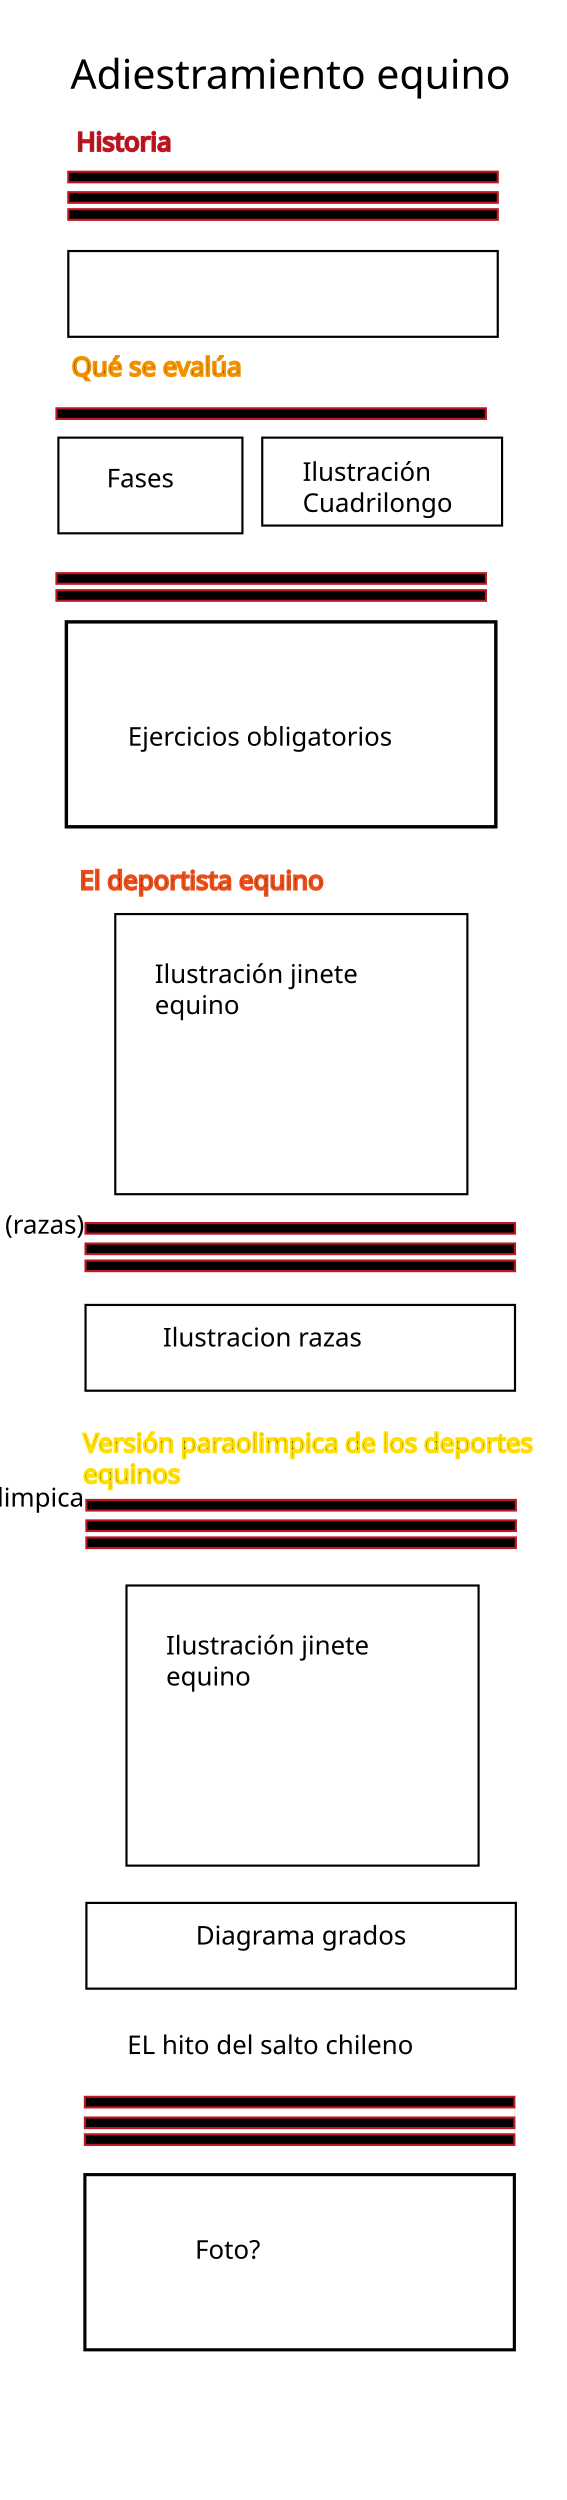
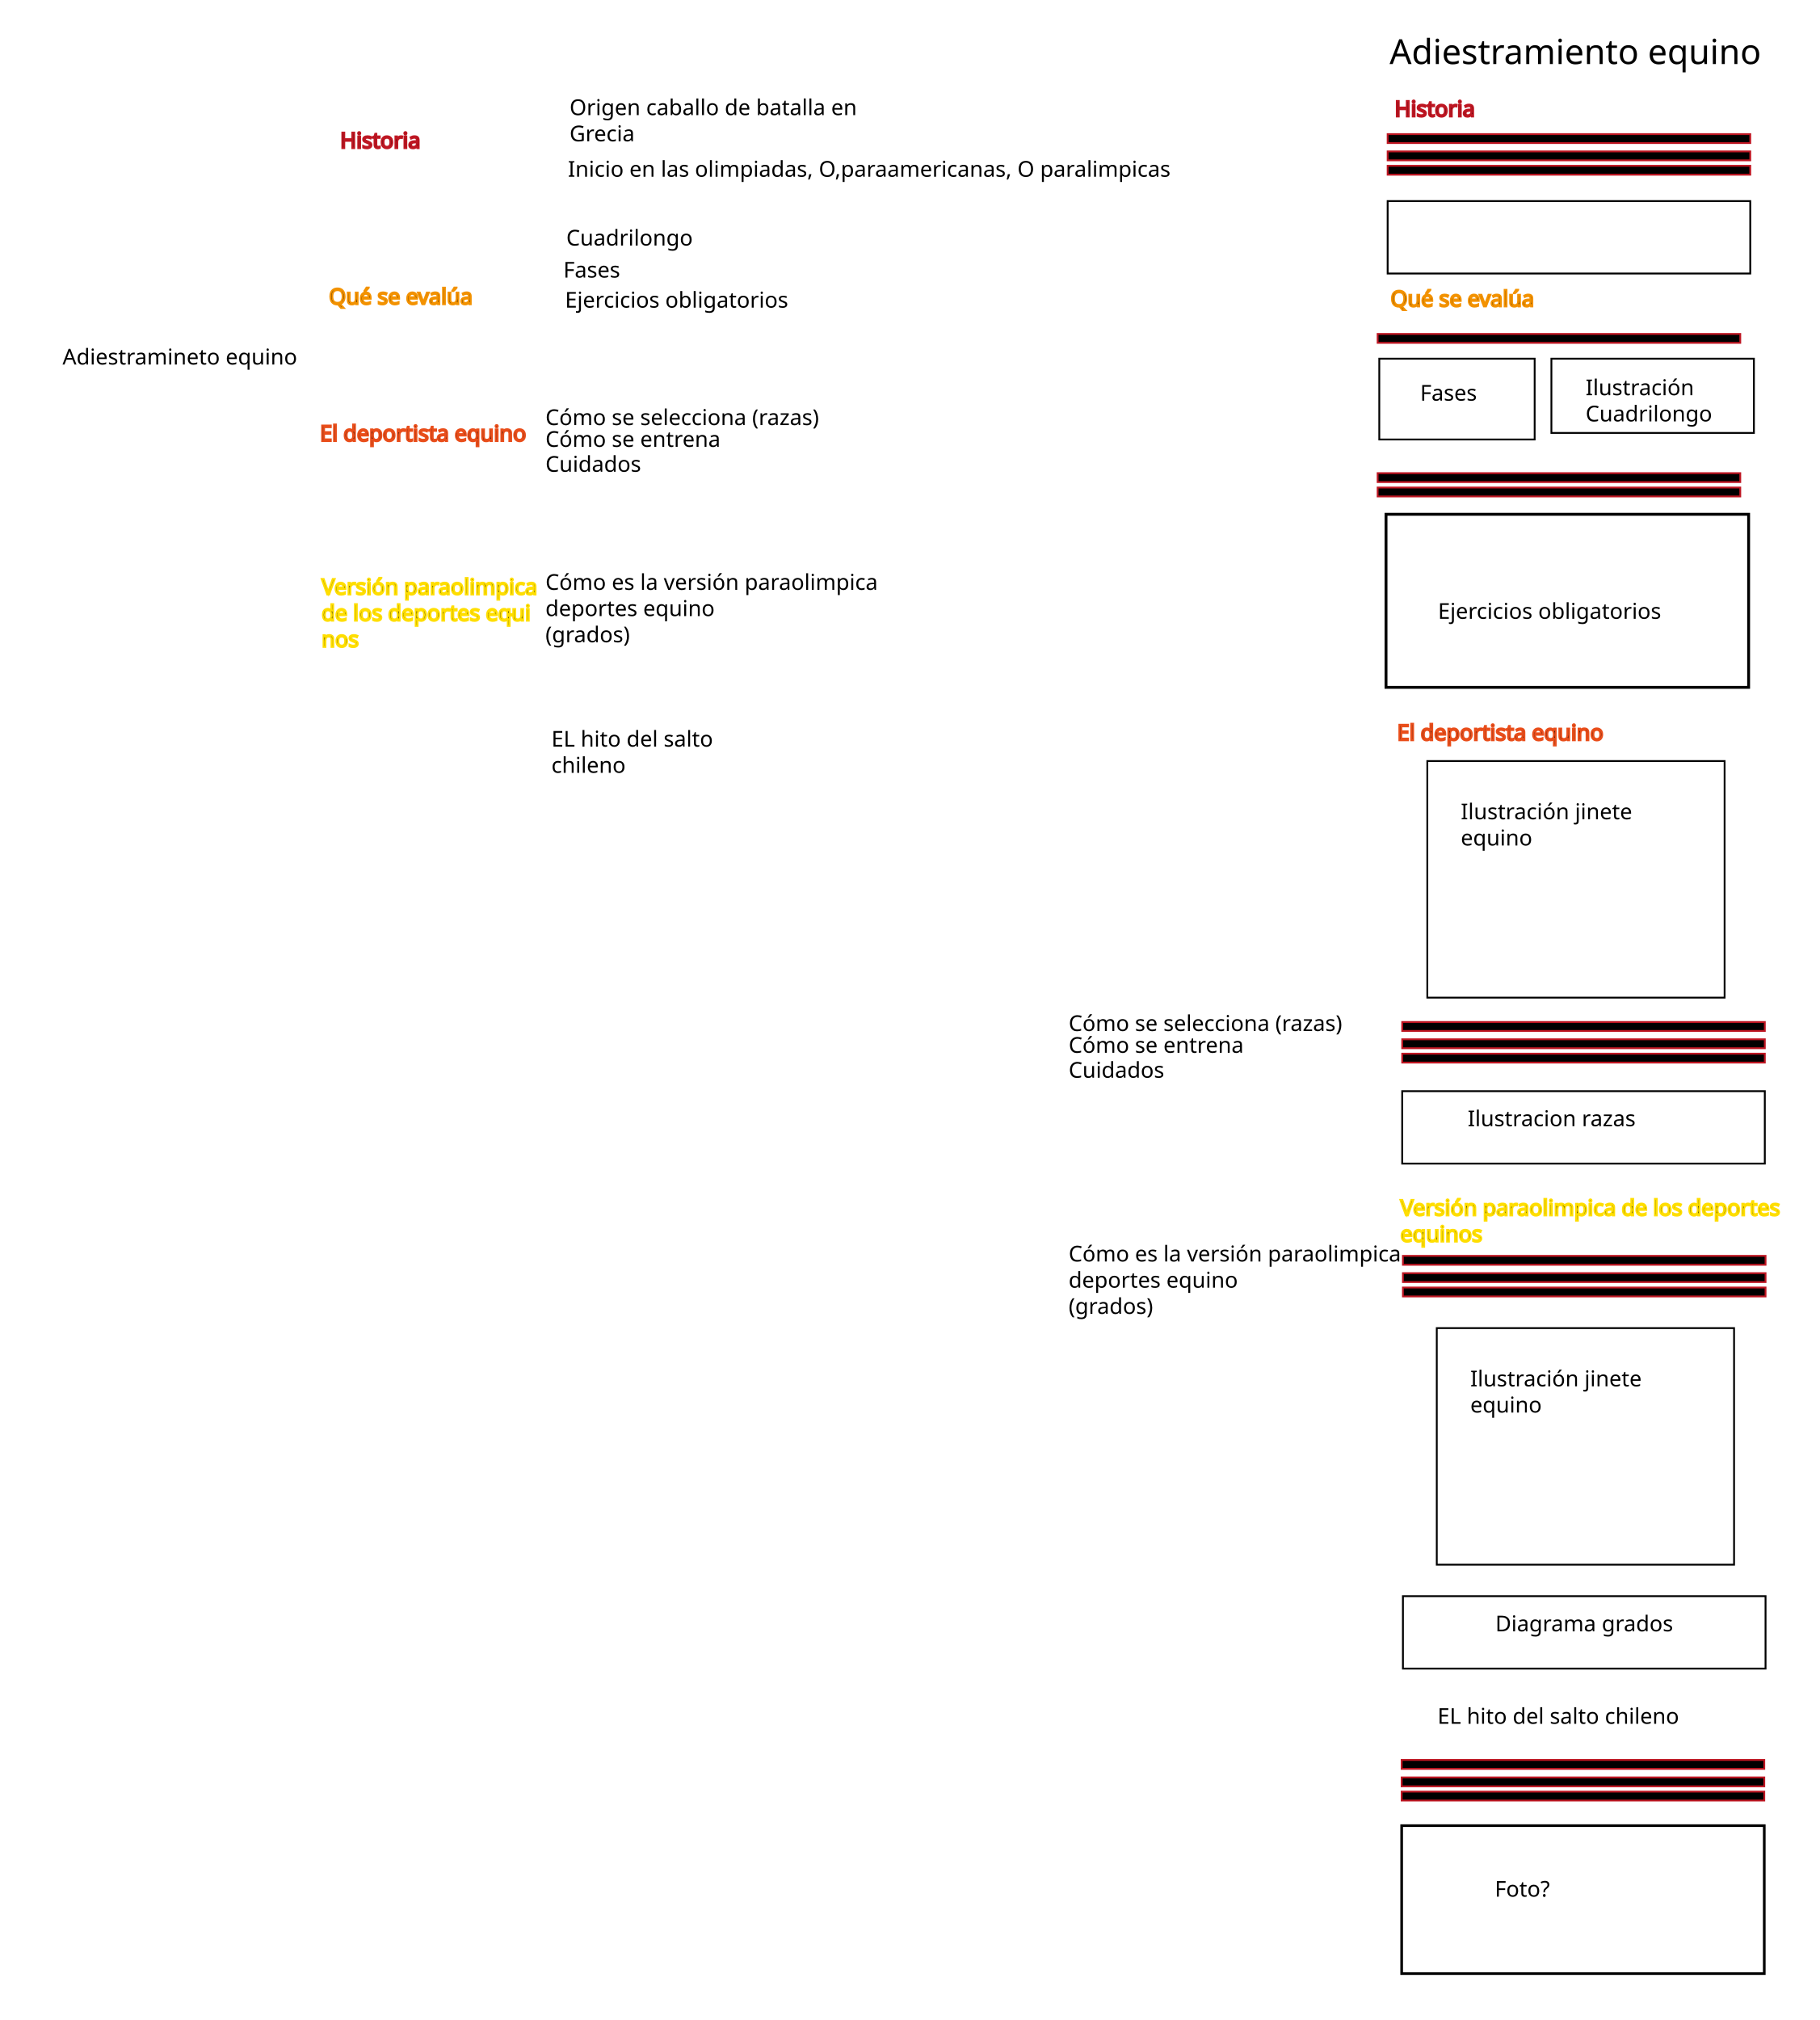
- <svg xmlns="http://www.w3.org/2000/svg" version="1.1" id="Capa_1" x="0px" y="0px" viewBox="0 0 262.7 1160.2" style="enable-background:new 0 0 262.7 1160.2;" xml:space="preserve">
+ <svg xmlns="http://www.w3.org/2000/svg" version="1.1" id="Capa_1" x="0px" y="0px" viewBox="0 0 1000 1110" style="enable-background:new 0 0 1000 1110;" xml:space="preserve">
  <style type="text/css">
	.st0{fill:none;}
- 	.st1{font-family:'MyriadPro-Regular';}
+ 	.st1{font-family:'ArialMT';}
	.st2{font-size:12px;}
- 	.st3{stroke:#F39200;stroke-miterlimit:10;}
- 	.st4{stroke:#E94E1B;stroke-miterlimit:10;}
- 	.st5{stroke:#FFDE00;stroke-miterlimit:10;}
- 	.st6{font-size:19px;}
- 	.st7{stroke:#BE1622;stroke-miterlimit:10;}
- 	.st8{fill:none;stroke:#000000;stroke-width:1.02;stroke-miterlimit:10;}
- 	.st9{fill:none;stroke:#000000;stroke-width:1.577;stroke-miterlimit:10;}
- 	.st10{fill:none;stroke:#000000;stroke-width:1.458;stroke-miterlimit:10;}
- 	.st11{fill:none;stroke:#000000;stroke-miterlimit:10;}
+ 	.st3{fill:none;stroke:#BE1622;stroke-miterlimit:10;}
+ 	.st4{fill:none;stroke:#F39200;stroke-miterlimit:10;}
+ 	.st5{fill:none;stroke:#E94E1B;stroke-miterlimit:10;}
+ 	.st6{fill:none;stroke:#FFDE00;stroke-miterlimit:10;}
+ 	.st7{font-size:19px;}
+ 	.st8{stroke:#BE1622;stroke-miterlimit:10;}
+ 	.st9{fill:none;stroke:#000000;stroke-width:1.02;stroke-miterlimit:10;}
+ 	.st10{fill:none;stroke:#000000;stroke-width:1.577;stroke-miterlimit:10;}
+ 	.st11{fill:none;stroke:#000000;stroke-width:1.458;stroke-miterlimit:10;}
+ 	.st12{fill:none;stroke:#000000;stroke-miterlimit:10;}
</style>
-   <rect x="-776.7" y="197.8" class="st0" width="133.8" height="71.1" />
-   <text transform="matrix(1 0 0 1 -776.6854 206.3024)" class="st1 st2">Adiestramineto equino</text>
-   <rect x="-624.1" y="78.9" class="st0" width="50.7" height="23.9" />
-   <text transform="matrix(1 0 0 1 -624.0636 87.3932)" class="st7 st1 st2">Historia </text>
-   <rect x="-498" y="60.7" class="st0" width="164.8" height="27.5" />
-   <text transform="matrix(1 0 0 1 -498.0109 69.2464)">
-     <tspan x="0" y="0" class="st1 st2">Origen caballo de batalla en </tspan>
-     <tspan x="0" y="14.4" class="st1 st2">Grecia</tspan>
-   </text>
-   <rect x="59.3" y="337.5" class="st0" width="164.8" height="27.5" />
-   <text transform="matrix(1 0 0 1 59.3083 346.0481)" class="st1 st2">Ejercicios obligatorios</text>
-   <rect x="-500.5" y="166.5" class="st0" width="164.8" height="27.5" />
-   <text transform="matrix(1 0 0 1 -500.4962 175.044)" class="st1 st2">Ejercicios obligatorios</text>
-   <rect x="-111.3" y="564" class="st0" width="164.8" height="27.5" />
-   <text transform="matrix(1 0 0 1 -111.2679 572.5355)" class="st1 st2">Cómo se selecciona (razas)</text>
-   <rect x="-111.3" y="576" class="st0" width="164.8" height="13.7" />
-   <text transform="matrix(1 0 0 1 -111.2669 584.5143)" class="st1 st2">Cómo se entrena</text>
-   <rect x="-111.3" y="589.7" class="st0" width="164.8" height="13.7" />
-   <text transform="matrix(1 0 0 1 -111.2669 598.2111)" class="st1 st2">Cuidados</text>
-   <rect x="-511.3" y="231" class="st0" width="164.8" height="27.5" />
-   <text transform="matrix(1 0 0 1 -511.2679 239.5695)" class="st1 st2">Cómo se selecciona (razas)</text>
-   <rect x="-511.3" y="243" class="st0" width="164.8" height="13.7" />
-   <text transform="matrix(1 0 0 1 -511.2668 251.5484)" class="st1 st2">Cómo se entrena</text>
-   <rect x="-511.3" y="256.7" class="st0" width="164.8" height="13.7" />
-   <text transform="matrix(1 0 0 1 -511.2669 265.2452)" class="st1 st2">Cuidados</text>
-   <rect x="-511.3" y="321.6" class="st0" width="164.8" height="46.7" />
-   <text transform="matrix(1 0 0 1 -511.2678 330.1216)">
-     <tspan x="0" y="0" class="st1 st2">Cómo es la versión paraolimpica </tspan>
-     <tspan x="0" y="14.4" class="st1 st2">deportes equino</tspan>
-     <tspan x="0" y="28.8" class="st1 st2">(grados)</tspan>
-   </text>
-   <rect x="-143.7" y="690.7" class="st0" width="164.8" height="46.7" />
-   <text transform="matrix(1 0 0 1 -143.6622 699.1878)">
-     <tspan x="0" y="0" class="st1 st2">Cómo es la versión paraolimpica </tspan>
-     <tspan x="0" y="14.4" class="st1 st2">deportes equino</tspan>
-     <tspan x="0" y="28.8" class="st1 st2">(grados)</tspan>
-   </text>
-   <rect x="-500" y="90.8" class="st0" width="150" height="41.5" />
-   <text transform="matrix(1 0 0 1 -498.9228 103.1194)" class="st1 st2">Inicio en las olimpiadas, O,paraamericanas, O paralimpicas</text>
-   <rect x="-630.2" y="164.7" class="st0" width="87.3" height="26.1" />
-   <text transform="matrix(1 0 0 1 -630.2424 173.1924)" class="st3 st1 st2">Qué se evalúa </text>
-   <rect x="33.2" y="165.9" class="st0" width="87.3" height="26.1" />
-   <text transform="matrix(1 0 0 1 33.2475 174.405)" class="st3 st1 st2">Qué se evalúa </text>
-   <rect x="-635.2" y="239.9" class="st0" width="107" height="26.1" />
-   <text transform="matrix(1 0 0 1 -635.1639 248.3775)" class="st4 st1 st2">El deportista equino</text>
-   <rect x="36.9" y="404.3" class="st0" width="107" height="26.1" />
-   <text transform="matrix(1 0 0 1 36.9177 412.7859)" class="st4 st1 st2">El deportista equino</text>
-   <rect x="38.6" y="665.4" class="st0" width="203.6" height="30.7" />
-   <text transform="matrix(1 0 0 1 38.6152 673.8922)">
-     <tspan x="0" y="0" class="st5 st1 st2">Versión paraolimpica de los deportes </tspan>
-     <tspan x="0" y="14.4" class="st5 st1 st2">equinos</tspan>
-   </text>
-   <rect x="-634.3" y="324.2" class="st0" width="112.9" height="61.5" />
-   <text transform="matrix(1 0 0 1 -634.2522 332.6878)">
-     <tspan x="0" y="0" class="st5 st1 st2">Versión paraolimpica </tspan>
-     <tspan x="0" y="14.4" class="st5 st1 st2">de los deportes equi</tspan>
-     <tspan x="101.6" y="14.4" class="st5 st1 st2">-</tspan>
-     <tspan x="0" y="28.8" class="st5 st1 st2">nos</tspan>
-   </text>
-   <rect x="-501.4" y="150" class="st0" width="72.5" height="15.4" />
-   <text transform="matrix(1 0 0 1 -501.4082 158.5249)" class="st1 st2">Fases</text>
-   <rect x="49.5" y="217.6" class="st0" width="72.5" height="15.4" />
-   <text transform="matrix(1 0 0 1 49.4991 226.1546)" class="st1 st2">Fases</text>
-   <rect x="-499.8" y="132.4" class="st0" width="80.3" height="23.9" />
-   <text transform="matrix(1 0 0 1 -499.8159 140.9147)" class="st1 st2">Cuadrilongo</text>
-   <rect x="140.4" y="214.6" class="st0" width="80.3" height="23.9" />
-   <text transform="matrix(1 0 0 1 140.4343 223.1655)">
-     <tspan x="0" y="0" class="st1 st2">Ilustración </tspan>
-     <tspan x="0" y="14.4" class="st1 st2">Cuadrilongo</tspan>
-   </text>
-   <rect x="-508" y="407.7" class="st0" width="109.2" height="50.7" />
-   <text transform="matrix(1 0 0 1 -507.9774 416.2665)">
-     <tspan x="0" y="0" class="st1 st2">EL hito del salto </tspan>
-     <tspan x="0" y="14.4" class="st1 st2">chileno</tspan>
-   </text>
-   <rect x="59.1" y="944.7" class="st0" width="160" height="50.7" />
-   <text transform="matrix(1 0 0 1 59.0555 953.2379)" class="st1 st2">EL hito del salto chileno</text>
-   <rect x="32.7" y="27.7" class="st0" width="214.1" height="43.7" />
-   <text transform="matrix(1 0 0 1 32.6926 41.1924)" class="st1 st6">Adiestramiento equino</text>
-   <rect x="35.5" y="61.5" class="st0" width="50.7" height="23.9" />
-   <text transform="matrix(1 0 0 1 35.5094 70.0205)" class="st7 st1 st2">Historia </text>
-   <rect x="26.2" y="189.5" class="st7" width="199.3" height="4.9" />
-   <rect x="26.2" y="266" class="st7" width="199.3" height="4.9" />
-   <rect x="26.2" y="273.9" class="st7" width="199.3" height="4.9" />
-   <rect x="39.4" y="973.1" class="st7" width="199.3" height="4.9" />
-   <rect x="39.4" y="982.7" class="st7" width="199.3" height="4.9" />
-   <rect x="39.4" y="990.5" class="st7" width="199.3" height="4.9" />
-   <rect x="40.1" y="696.1" class="st7" width="199.3" height="4.9" />
-   <rect x="40.1" y="705.6" class="st7" width="199.3" height="4.9" />
-   <rect x="40.1" y="713.5" class="st7" width="199.3" height="4.9" />
-   <rect x="39.7" y="567.6" class="st7" width="199.3" height="4.9" />
-   <rect x="39.7" y="577.1" class="st7" width="199.3" height="4.9" />
-   <rect x="39.7" y="585" class="st7" width="199.3" height="4.9" />
-   <rect x="31.7" y="79.7" class="st7" width="199.3" height="4.9" />
-   <rect x="31.7" y="89.2" class="st7" width="199.3" height="4.9" />
-   <rect x="31.7" y="97.1" class="st7" width="199.3" height="4.9" />
-   <rect x="31.7" y="116.5" class="st8" width="199.3" height="39.8" />
-   <rect x="40.1" y="883.1" class="st8" width="199.3" height="39.8" />
-   <rect x="39.7" y="605.6" class="st8" width="199.3" height="39.8" />
-   <rect x="30.8" y="288.6" class="st9" width="199.3" height="95.1" />
-   <rect x="39.4" y="1009.2" class="st10" width="199.3" height="81.3" />
-   <rect x="75.6" y="616.3" class="st0" width="157.7" height="23.9" />
-   <text transform="matrix(1 0 0 1 75.6131 624.8525)" class="st1 st2">Ilustracion razas</text>
-   <rect x="53.5" y="424.2" class="st11" width="163.4" height="130" />
-   <rect x="71.8" y="447.7" class="st0" width="115.5" height="67.6" />
-   <text transform="matrix(1 0 0 1 71.8309 456.1906)">
-     <tspan x="0" y="0" class="st1 st2">Ilustración jinete </tspan>
-     <tspan x="0" y="14.4" class="st1 st2">equino</tspan>
-   </text>
-   <rect x="58.7" y="735.8" class="st11" width="163.4" height="130" />
-   <rect x="77.1" y="759.3" class="st0" width="115.5" height="67.6" />
-   <text transform="matrix(1 0 0 1 77.0541 767.7953)">
-     <tspan x="0" y="0" class="st1 st2">Ilustración jinete </tspan>
-     <tspan x="0" y="14.4" class="st1 st2">equino</tspan>
-   </text>
-   <rect x="121.7" y="203.1" class="st11" width="111.3" height="40.8" />
-   <rect x="27.1" y="203.1" class="st11" width="85.4" height="44.4" />
-   <rect x="90.8" y="893.9" class="st0" width="191.5" height="45.1" />
-   <text transform="matrix(1 0 0 1 90.8448 902.4219)" class="st1 st2">Diagrama grados </text>
-   <rect x="90.5" y="1039.7" class="st0" width="157.7" height="23.9" />
-   <text transform="matrix(1 0 0 1 90.5283 1048.221)" class="st1 st2">Foto?</text>
+   <rect x="34.3" y="191.8" class="st0" width="133.8" height="71.1" />
+   <text transform="matrix(1 0 0 1 34.3624 200.3024)" class="st1 st2">Adiestramineto equino</text>
+   <rect x="186.9" y="72.9" class="st0" width="50.7" height="23.9" />
+   <text transform="matrix(1 0 0 1 186.9843 81.3932)" class="st1 st2">Historia </text>
+   <text transform="matrix(1 0 0 1 186.9843 81.3932)" class="st3 st1 st2">Historia </text>
+   <rect x="313" y="54.7" class="st0" width="164.8" height="27.5" />
+   <text transform="matrix(1 0 0 1 313.037 63.2464)" class="st1 st2">Origen caballo de batalla en </text>
+   <text transform="matrix(1 0 0 1 313.037 77.6464)" class="st1 st2">Grecia</text>
+   <rect x="790.3" y="331.5" class="st0" width="164.8" height="27.5" />
+   <text transform="matrix(1 0 0 1 790.3561 340.0481)" class="st1 st2">Ejercicios obligatorios</text>
+   <rect x="310.5" y="160.5" class="st0" width="164.8" height="27.5" />
+   <text transform="matrix(1 0 0 1 310.5517 169.044)" class="st1 st2">Ejercicios obligatorios</text>
+   <rect x="587.3" y="558" class="st0" width="164.8" height="27.5" />
+   <text transform="matrix(1 0 0 1 587.348 566.5355)" class="st1 st2">Cómo se selecciona (razas)</text>
+   <rect x="587.3" y="570" class="st0" width="164.8" height="13.7" />
+   <text transform="matrix(1 0 0 1 587.348 578.5143)" class="st1 st2">Cómo se entrena</text>
+   <rect x="587.3" y="583.7" class="st0" width="164.8" height="13.7" />
+   <text transform="matrix(1 0 0 1 587.348 592.2111)" class="st1 st2">Cuidados</text>
+   <rect x="299.7" y="225" class="st0" width="164.8" height="27.5" />
+   <text transform="matrix(1 0 0 1 299.7799 233.5695)" class="st1 st2">Cómo se selecciona (razas)</text>
+   <rect x="299.7" y="237" class="st0" width="164.8" height="13.7" />
+   <text transform="matrix(1 0 0 1 299.781 245.5484)" class="st1 st2">Cómo se entrena</text>
+   <rect x="299.7" y="250.7" class="st0" width="164.8" height="13.7" />
+   <text transform="matrix(1 0 0 1 299.7809 259.2452)" class="st1 st2">Cuidados</text>
+   <rect x="299.7" y="315.6" class="st0" width="164.8" height="46.7" />
+   <text transform="matrix(1 0 0 1 299.7801 324.1216)" class="st1 st2">Cómo es la versión paraolimpica </text>
+   <text transform="matrix(1 0 0 1 299.7801 338.5216)" class="st1 st2">deportes equino</text>
+   <text transform="matrix(1 0 0 1 299.7801 352.9216)" class="st1 st2">(grados)</text>
+   <rect x="587.3" y="684.7" class="st0" width="164.8" height="46.7" />
+   <text transform="matrix(1 0 0 1 587.3478 693.1878)" class="st1 st2">Cómo es la versión paraolimpica </text>
+   <text transform="matrix(1 0 0 1 587.3478 707.5878)" class="st1 st2">deportes equino</text>
+   <text transform="matrix(1 0 0 1 587.3478 721.9878)" class="st1 st2">(grados)</text>
+   <rect x="311" y="84.8" class="st0" width="150" height="41.5" />
+   <text transform="matrix(1 0 0 1 312.1251 97.1194)" class="st1 st2">Inicio en las olimpiadas, O,paraamericanas, O paralimpicas</text>
+   <rect x="180.8" y="158.7" class="st0" width="87.3" height="26.1" />
+   <text transform="matrix(1 0 0 1 180.8055 167.1924)" class="st1 st2">Qué se evalúa </text>
+   <text transform="matrix(1 0 0 1 180.8055 167.1924)" class="st4 st1 st2">Qué se evalúa </text>
+   <rect x="764.2" y="159.9" class="st0" width="87.3" height="26.1" />
+   <text transform="matrix(1 0 0 1 764.2953 168.405)" class="st1 st2">Qué se evalúa </text>
+   <text transform="matrix(1 0 0 1 764.2953 168.405)" class="st4 st1 st2">Qué se evalúa </text>
+   <rect x="175.8" y="233.9" class="st0" width="107" height="26.1" />
+   <text transform="matrix(1 0 0 1 175.884 242.3775)" class="st1 st2">El deportista equino</text>
+   <text transform="matrix(1 0 0 1 175.884 242.3775)" class="st5 st1 st2">El deportista equino</text>
+   <rect x="767.9" y="398.3" class="st0" width="107" height="26.1" />
+   <text transform="matrix(1 0 0 1 767.9656 406.7859)" class="st1 st2">El deportista equino</text>
+   <text transform="matrix(1 0 0 1 767.9656 406.7859)" class="st5 st1 st2">El deportista equino</text>
+   <rect x="769.6" y="659.4" class="st0" width="203.6" height="30.7" />
+   <text transform="matrix(1 0 0 1 769.6631 667.8922)" class="st1 st2">Versión paraolimpica de los deportes </text>
+   <text transform="matrix(1 0 0 1 769.6631 667.8922)" class="st6 st1 st2">Versión paraolimpica de los deportes </text>
+   <text transform="matrix(1 0 0 1 769.6631 682.2922)" class="st1 st2">equinos</text>
+   <text transform="matrix(1 0 0 1 769.6631 682.2922)" class="st6 st1 st2">equinos</text>
+   <rect x="176.7" y="318.2" class="st0" width="112.9" height="61.5" />
+   <text transform="matrix(1 0 0 1 176.7957 326.6878)" class="st1 st2">Versión paraolimpica </text>
+   <text transform="matrix(1 0 0 1 176.7957 326.6878)" class="st6 st1 st2">Versión paraolimpica </text>
+   <text transform="matrix(1 0 0 1 176.7957 341.0878)" class="st1 st2">de los deportes equi</text>
+   <text transform="matrix(1 0 0 1 176.7957 341.0878)" class="st6 st1 st2">de los deportes equi</text>
+   <text transform="matrix(1 0 0 1 278.3956 341.0878)" class="st1 st2">-</text>
+   <text transform="matrix(1 0 0 1 278.3956 341.0878)" class="st6 st1 st2">-</text>
+   <text transform="matrix(1 0 0 1 176.7957 355.4878)" class="st1 st2">nos</text>
+   <text transform="matrix(1 0 0 1 176.7957 355.4878)" class="st6 st1 st2">nos</text>
+   <rect x="309.6" y="144" class="st0" width="72.5" height="15.4" />
+   <text transform="matrix(1 0 0 1 309.6396 152.5249)" class="st1 st2">Fases</text>
+   <rect x="780.5" y="211.6" class="st0" width="72.5" height="15.4" />
+   <text transform="matrix(1 0 0 1 780.5469 220.1546)" class="st1 st2">Fases</text>
+   <rect x="311.2" y="126.4" class="st0" width="80.3" height="23.9" />
+   <text transform="matrix(1 0 0 1 311.232 134.9147)" class="st1 st2">Cuadrilongo</text>
+   <rect x="871.4" y="208.6" class="st0" width="80.3" height="23.9" />
+   <text transform="matrix(1 0 0 1 871.4822 217.1655)" class="st1 st2">Ilustración </text>
+   <text transform="matrix(1 0 0 1 871.4822 231.5655)" class="st1 st2">Cuadrilongo</text>
+   <rect x="303" y="401.7" class="st0" width="109.2" height="50.7" />
+   <text transform="matrix(1 0 0 1 303.0705 410.2665)" class="st1 st2">EL hito del salto </text>
+   <text transform="matrix(1 0 0 1 303.0705 424.6665)" class="st1 st2">chileno</text>
+   <rect x="790.1" y="938.7" class="st0" width="160" height="50.7" />
+   <text transform="matrix(1 0 0 1 790.1033 947.2379)" class="st1 st2">EL hito del salto chileno</text>
+   <rect x="763.7" y="21.7" class="st0" width="214.1" height="43.7" />
+   <text transform="matrix(1 0 0 1 763.7405 35.1924)" class="st1 st7">Adiestramiento equino</text>
+   <rect x="766.5" y="55.5" class="st0" width="50.7" height="23.9" />
+   <text transform="matrix(1 0 0 1 766.5573 64.0205)" class="st1 st2">Historia </text>
+   <text transform="matrix(1 0 0 1 766.5573 64.0205)" class="st3 st1 st2">Historia </text>
+   <rect x="757.2" y="183.5" class="st8" width="199.3" height="4.9" />
+   <rect x="757.2" y="260" class="st8" width="199.3" height="4.9" />
+   <rect x="757.2" y="267.9" class="st8" width="199.3" height="4.9" />
+   <rect x="770.4" y="967.1" class="st8" width="199.3" height="4.9" />
+   <rect x="770.4" y="976.7" class="st8" width="199.3" height="4.9" />
+   <rect x="770.4" y="984.5" class="st8" width="199.3" height="4.9" />
+   <rect x="771.1" y="690.1" class="st8" width="199.3" height="4.9" />
+   <rect x="771.1" y="699.6" class="st8" width="199.3" height="4.9" />
+   <rect x="771.1" y="707.5" class="st8" width="199.3" height="4.9" />
+   <rect x="770.7" y="561.6" class="st8" width="199.3" height="4.9" />
+   <rect x="770.7" y="571.1" class="st8" width="199.3" height="4.9" />
+   <rect x="770.7" y="579" class="st8" width="199.3" height="4.9" />
+   <rect x="762.7" y="73.7" class="st8" width="199.3" height="4.9" />
+   <rect x="762.7" y="83.2" class="st8" width="199.3" height="4.9" />
+   <rect x="762.7" y="91.1" class="st8" width="199.3" height="4.9" />
+   <rect x="762.7" y="110.5" class="st9" width="199.3" height="39.8" />
+   <rect x="771.1" y="877.1" class="st9" width="199.3" height="39.8" />
+   <rect x="770.7" y="599.6" class="st9" width="199.3" height="39.8" />
+   <rect x="761.8" y="282.6" class="st10" width="199.3" height="95.1" />
+   <rect x="770.4" y="1003.2" class="st11" width="199.3" height="81.3" />
+   <rect x="806.6" y="610.3" class="st0" width="157.7" height="23.9" />
+   <text transform="matrix(1 0 0 1 806.6609 618.8525)" class="st1 st2">Ilustracion razas</text>
+   <rect x="784.5" y="418.2" class="st12" width="163.4" height="130" />
+   <rect x="802.8" y="441.7" class="st0" width="115.5" height="67.6" />
+   <text transform="matrix(1 0 0 1 802.8788 450.1906)" class="st1 st2">Ilustración jinete </text>
+   <text transform="matrix(1 0 0 1 802.8788 464.5906)" class="st1 st2">equino</text>
+   <rect x="789.7" y="729.8" class="st12" width="163.4" height="130" />
+   <rect x="808.1" y="753.3" class="st0" width="115.5" height="67.6" />
+   <text transform="matrix(1 0 0 1 808.102 761.7953)" class="st1 st2">Ilustración jinete </text>
+   <text transform="matrix(1 0 0 1 808.102 776.1953)" class="st1 st2">equino</text>
+   <rect x="852.7" y="197.1" class="st12" width="111.3" height="40.8" />
+   <rect x="758.1" y="197.1" class="st12" width="85.4" height="44.4" />
+   <rect x="821.8" y="887.9" class="st0" width="191.5" height="45.1" />
+   <text transform="matrix(1 0 0 1 821.8926 896.4219)" class="st1 st2">Diagrama grados </text>
+   <rect x="821.5" y="1033.7" class="st0" width="157.7" height="23.9" />
+   <text transform="matrix(1 0 0 1 821.5762 1042.221)" class="st1 st2">Foto?</text>
</svg>
